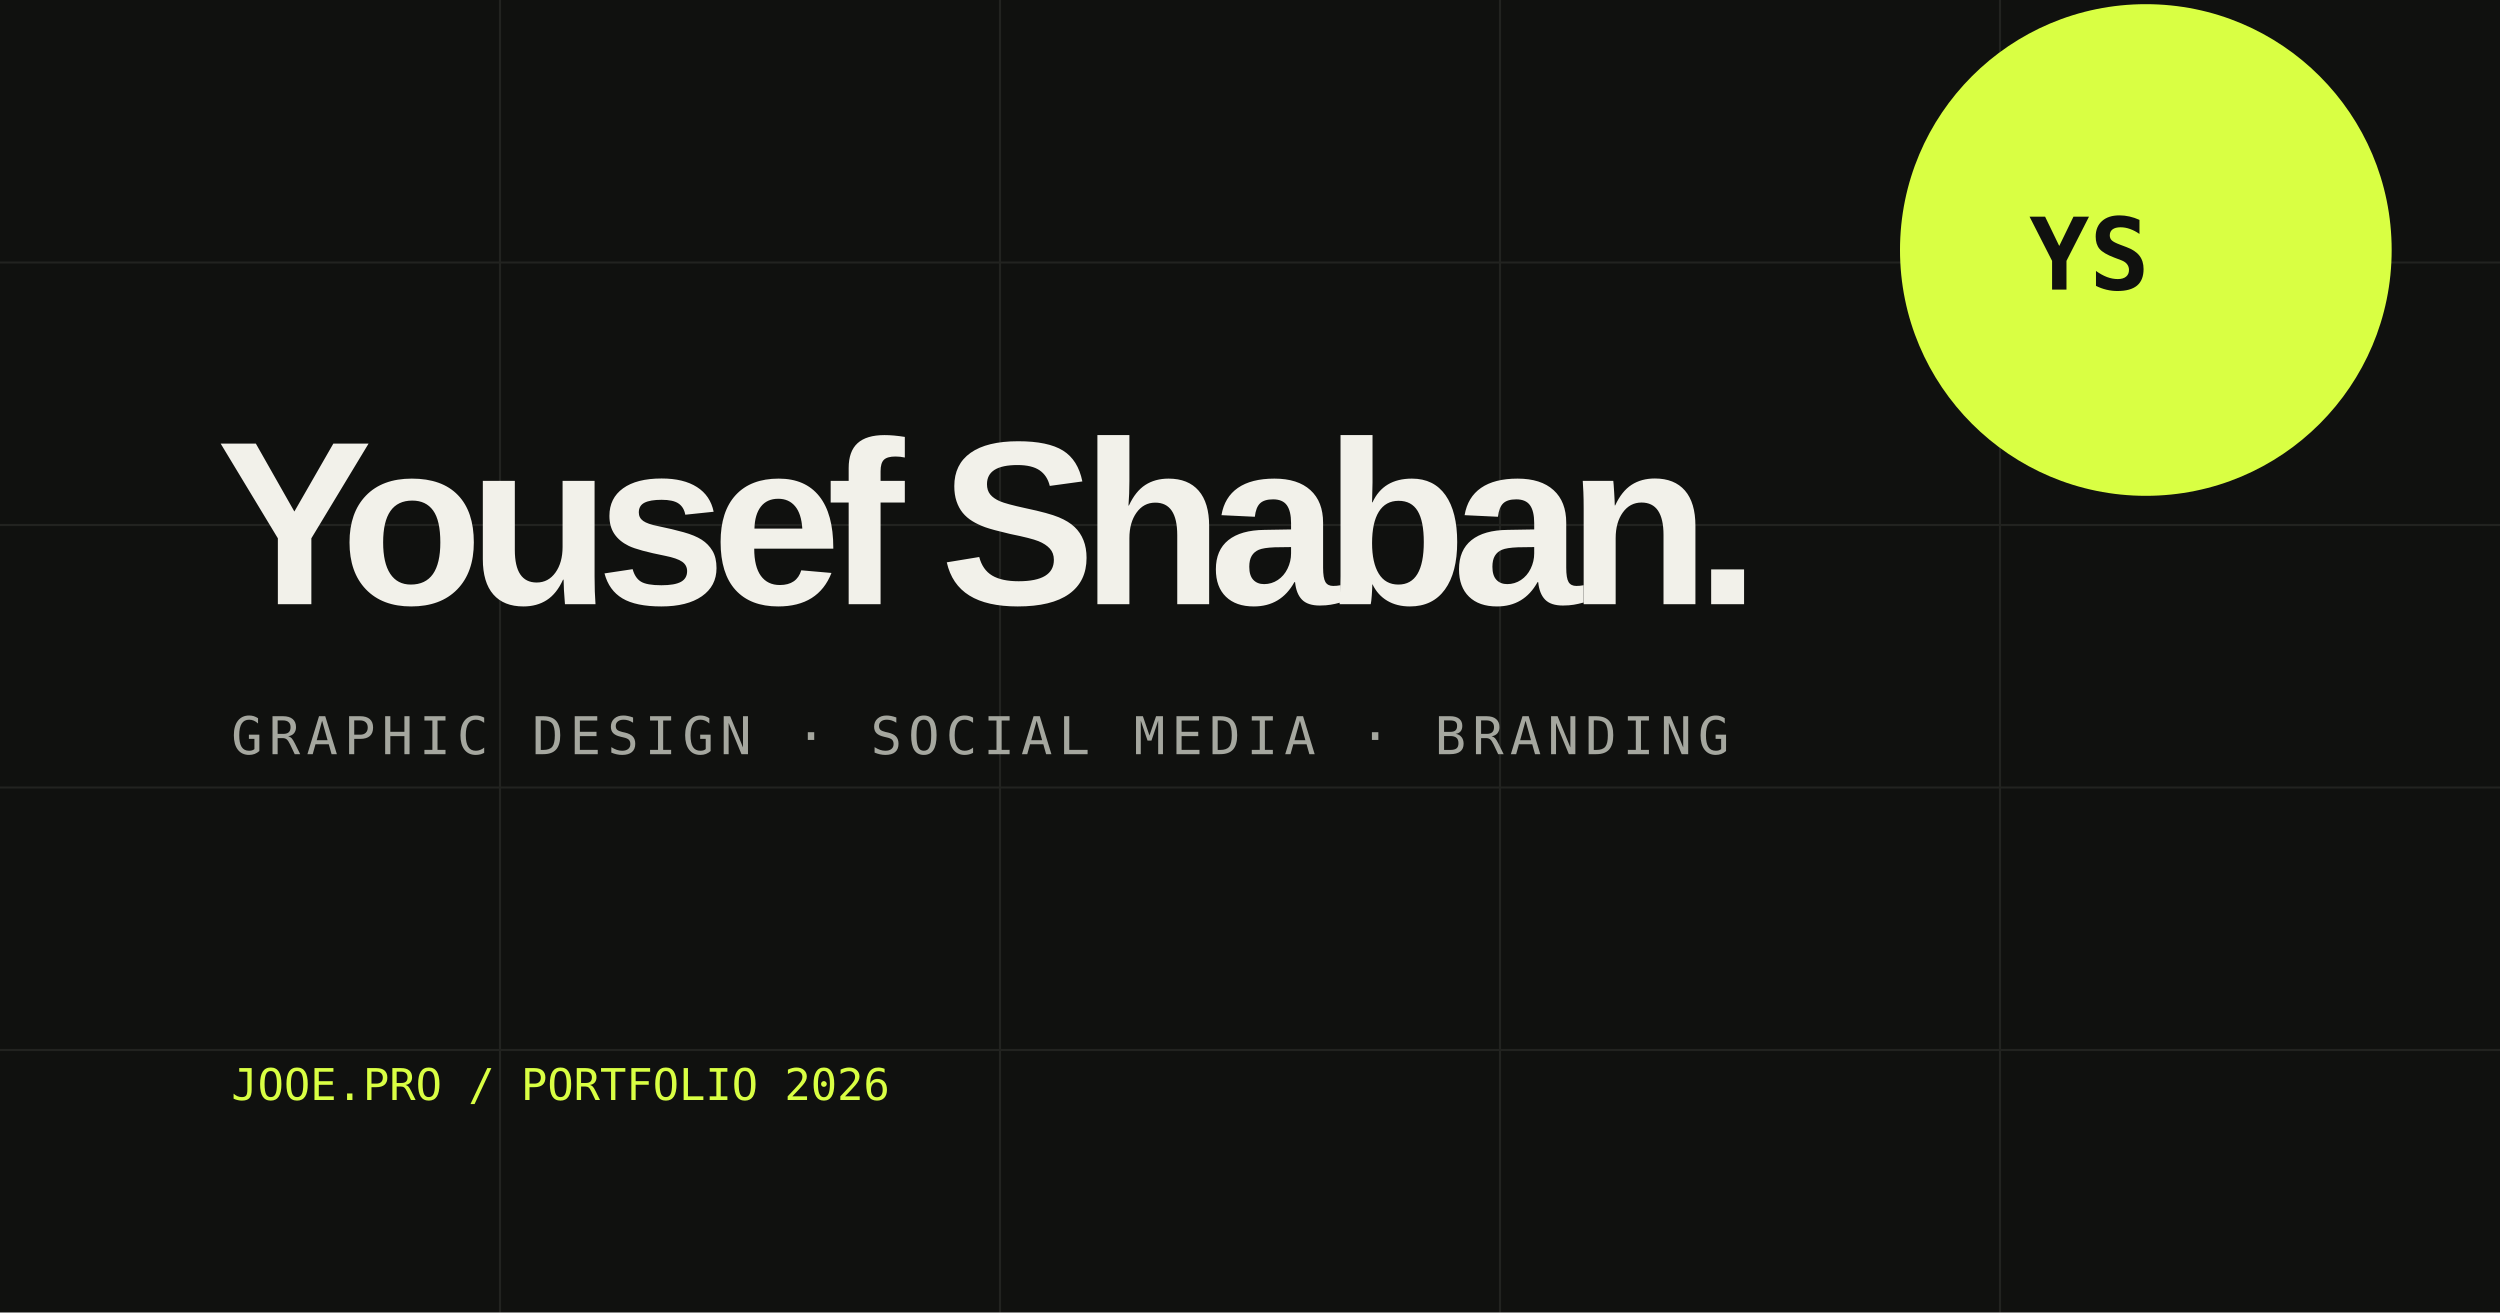
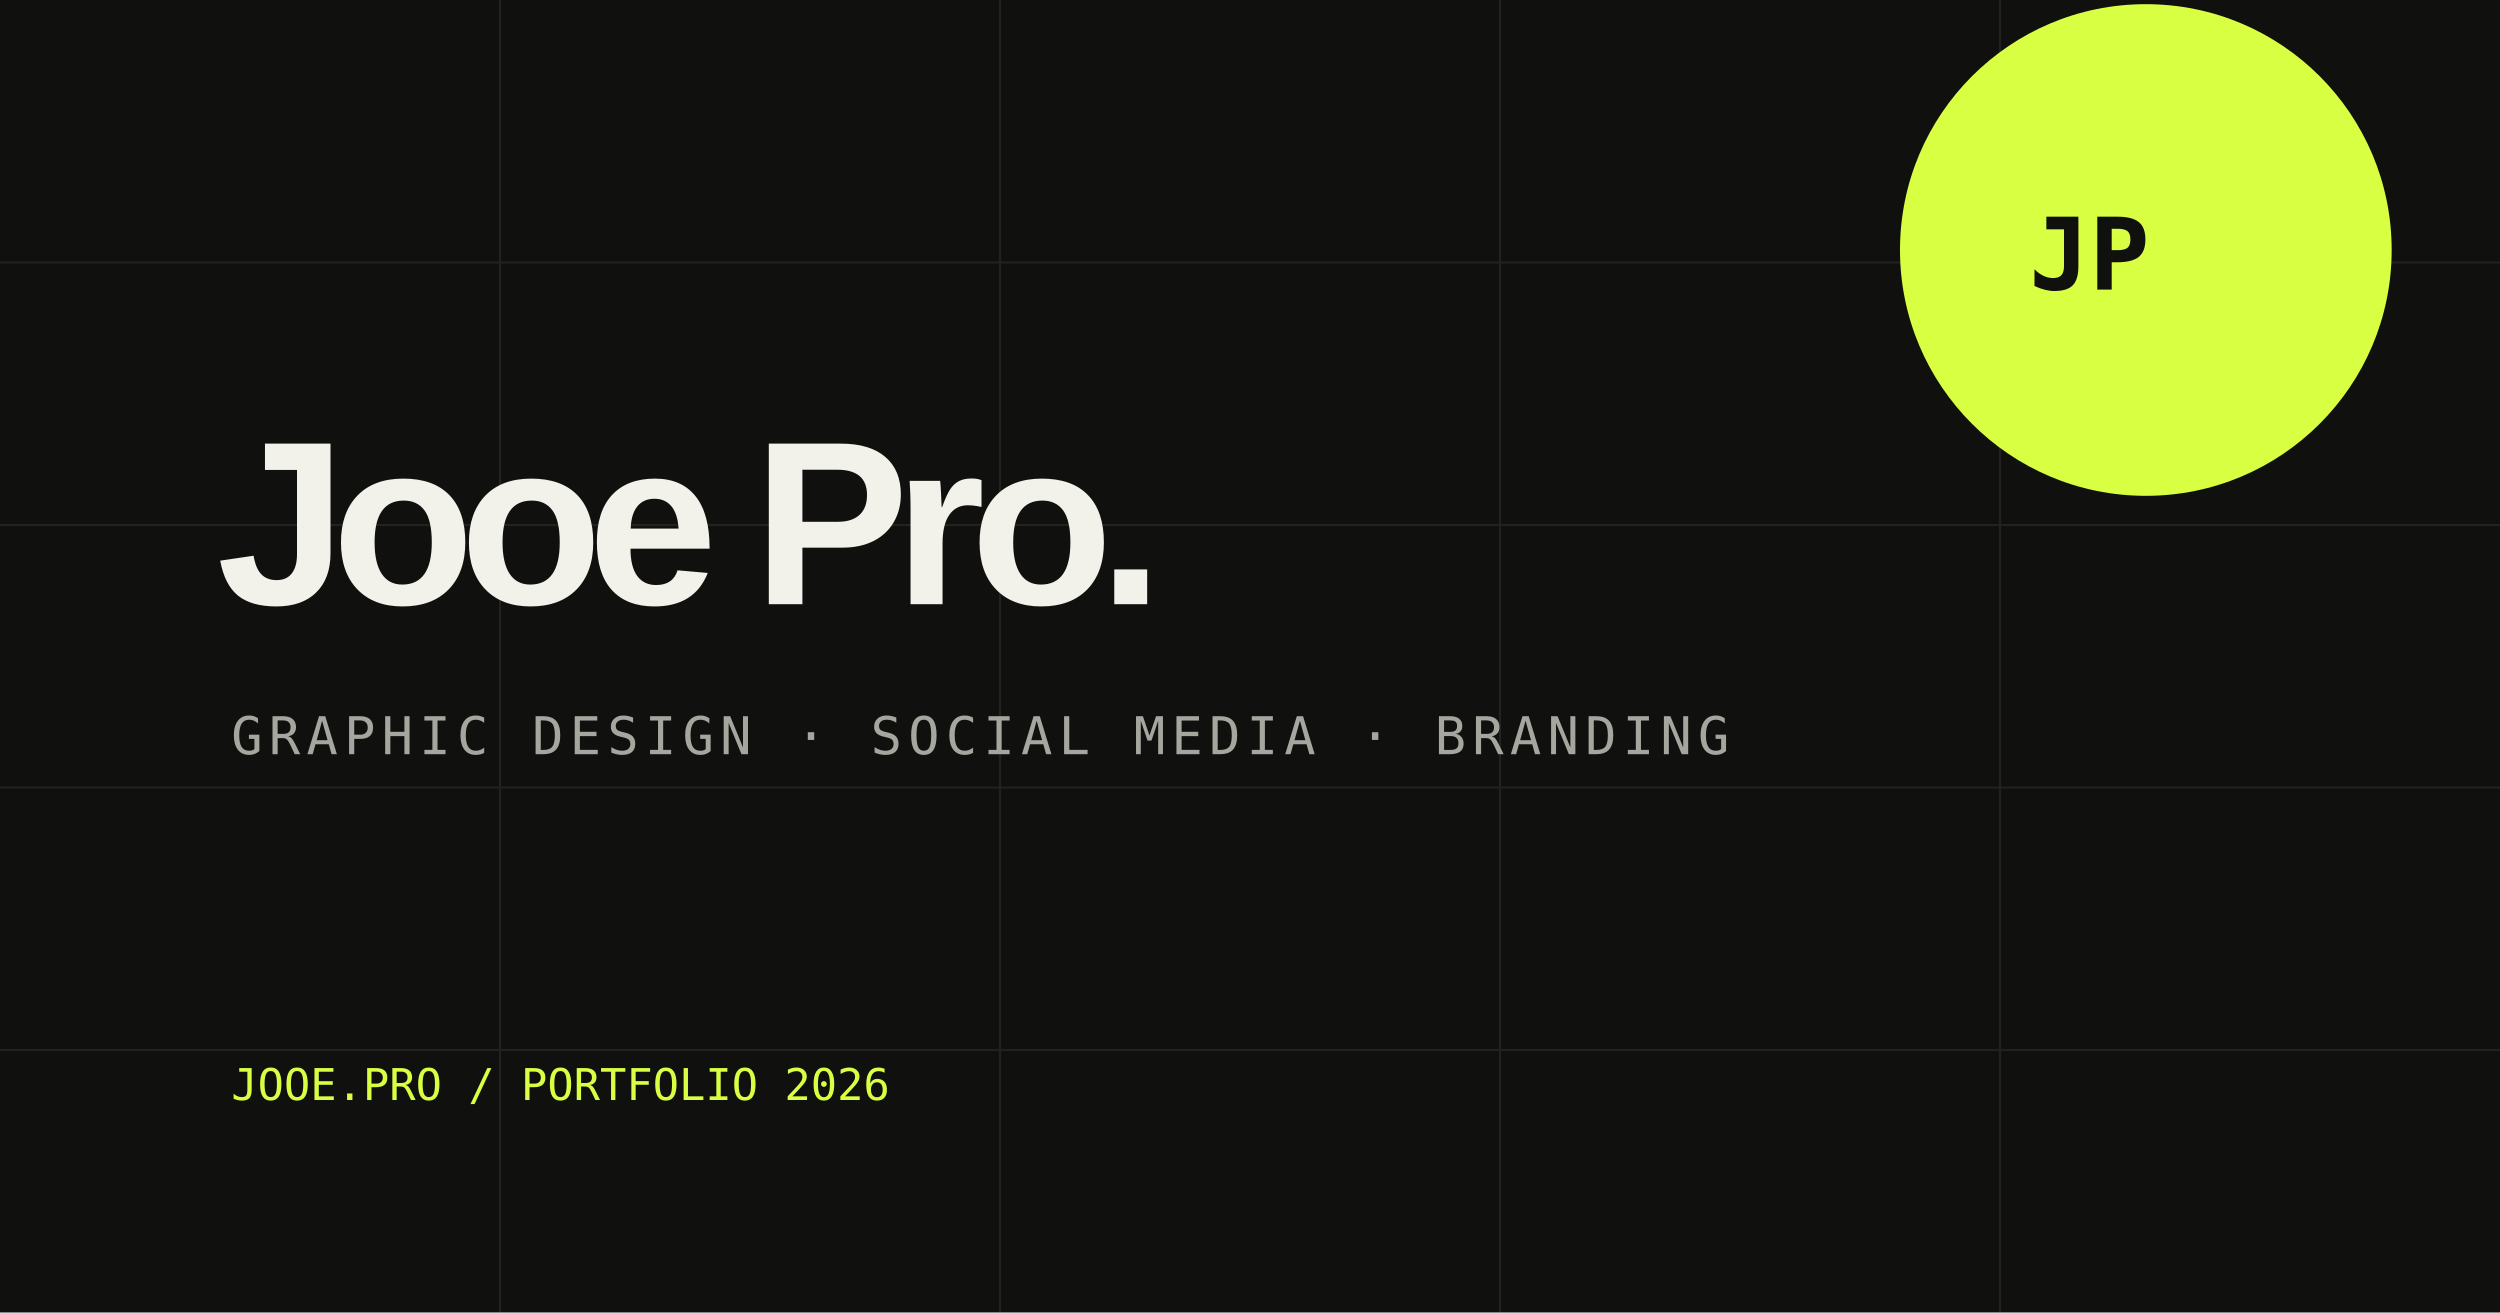
<svg xmlns="http://www.w3.org/2000/svg" width="1200" height="630" viewBox="0 0 1200 630">
  <rect width="1200" height="630" fill="#10110f" />
  <path d="M0 126h1200M0 252h1200M0 378h1200M0 504h1200M240 0v630M480 0v630M720 0v630M960 0v630" stroke="#f2f1ea" stroke-opacity=".08" />
  <circle cx="1030" cy="120" r="118" fill="#d9ff43" />
-   <text x="104" y="290" fill="#f2f1ea" font-family="Arial, sans-serif" font-size="112" font-weight="700" letter-spacing="-7">Yousef Shaban.</text>
+   <text x="104" y="290" fill="#f2f1ea" font-family="Arial, sans-serif" font-size="112" font-weight="700" letter-spacing="-7">Jooe Pro.</text>
  <text x="111" y="362" fill="#a5a79f" font-family="monospace" font-size="25" letter-spacing="3">GRAPHIC DESIGN · SOCIAL MEDIA · BRANDING</text>
  <text x="111" y="528" fill="#d9ff43" font-family="monospace" font-size="21">JOOE.PRO  /  PORTFOLIO 2026</text>
-   <text x="974" y="139" fill="#10110f" font-family="monospace" font-size="48" font-weight="700">YS</text>
+   <text x="974" y="139" fill="#10110f" font-family="monospace" font-size="48" font-weight="700">JP</text>
</svg>
